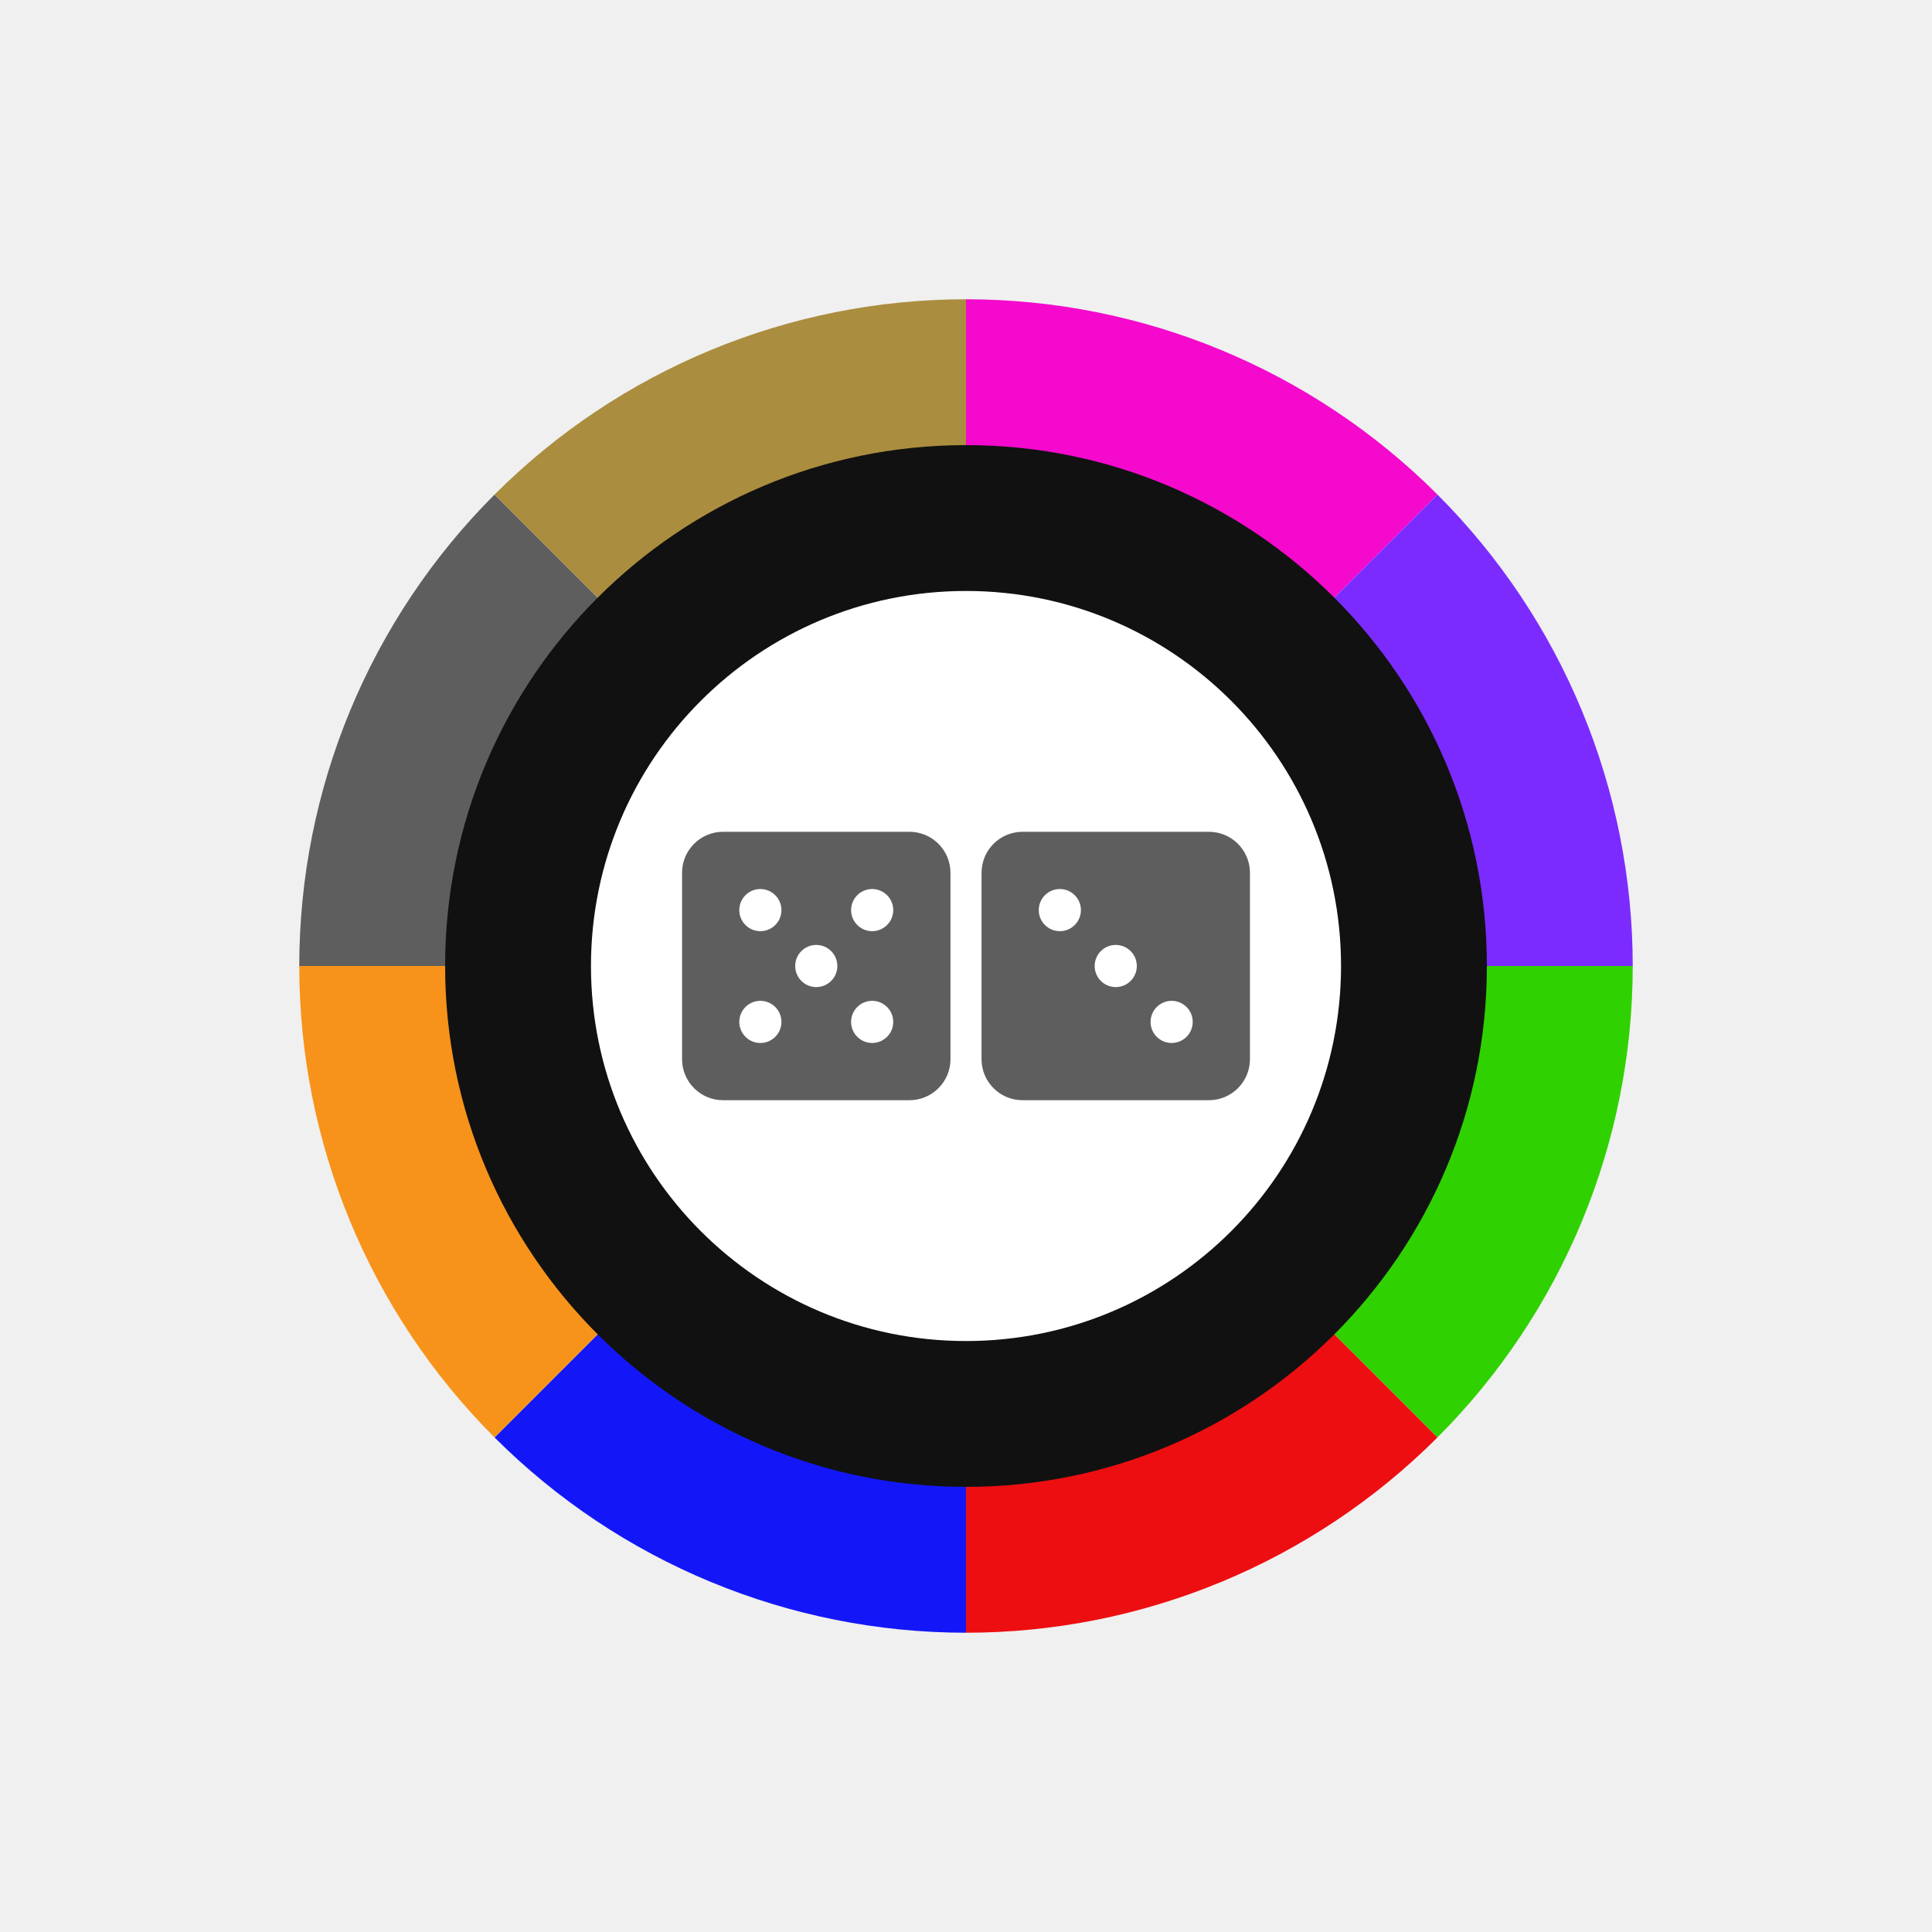
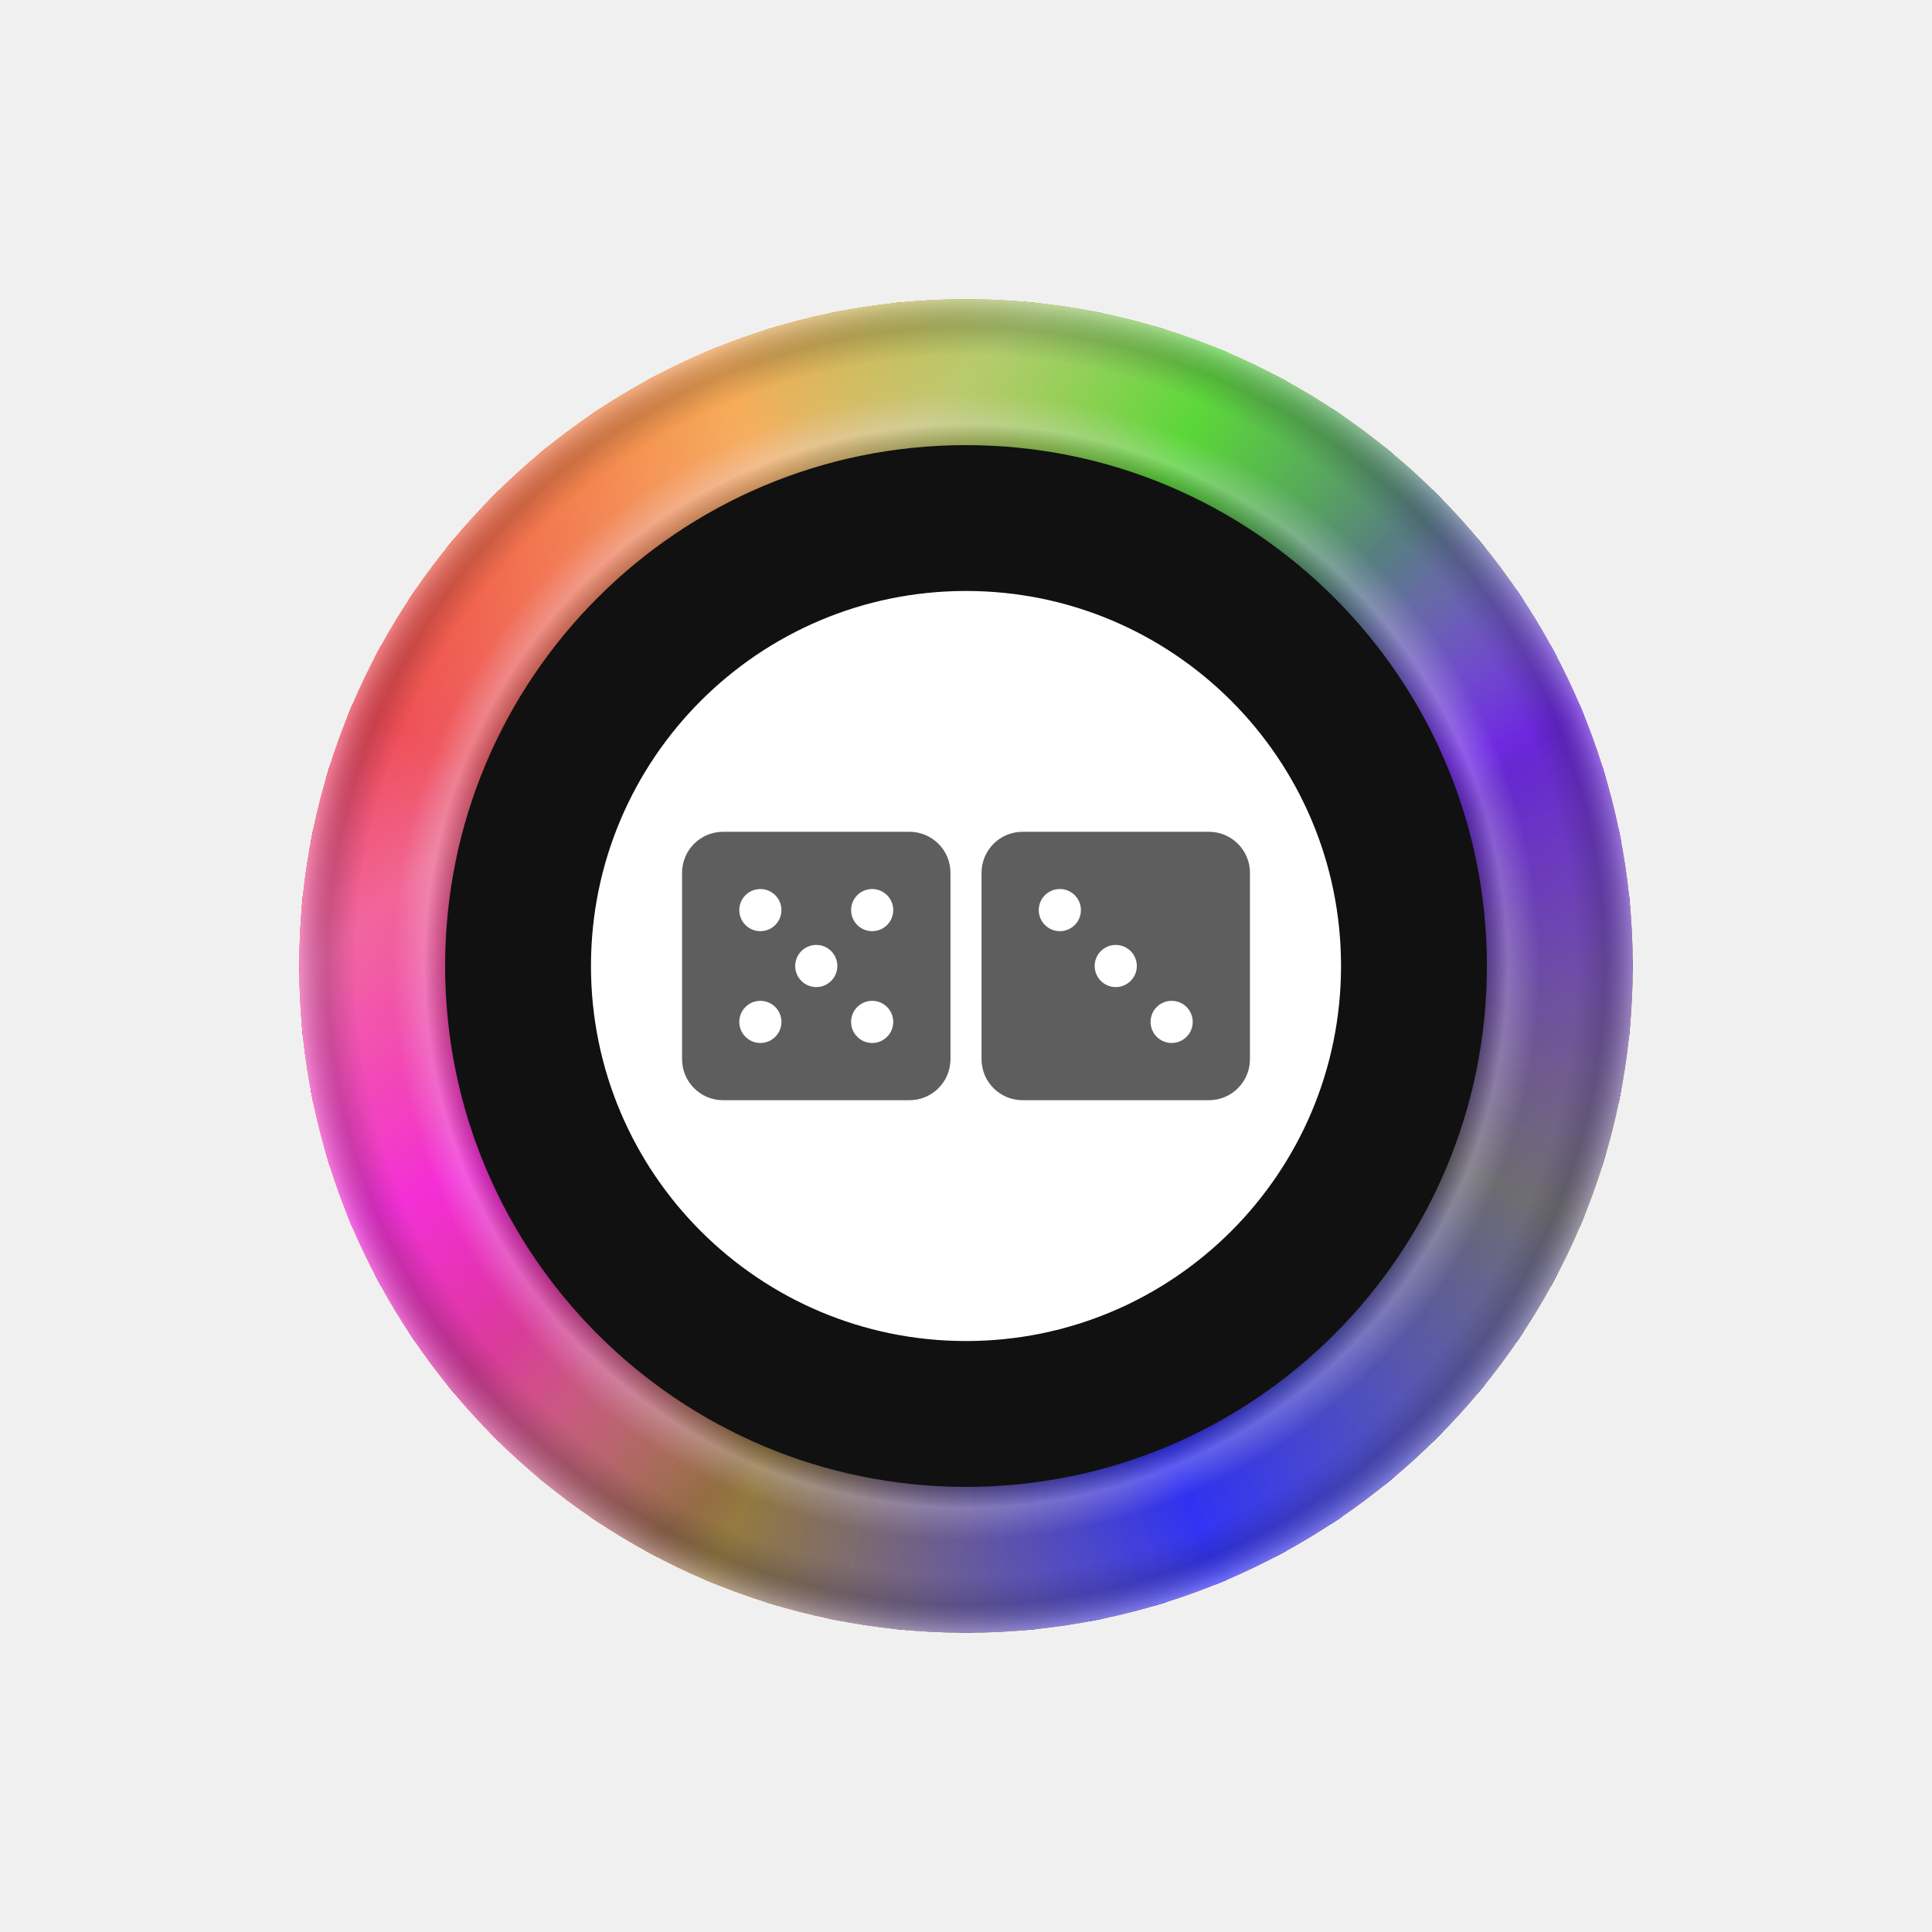
<svg xmlns="http://www.w3.org/2000/svg" viewBox="-51 -51 102 102">
  <g>
-     <g aria-label="Eight equal color segments">
-       <path data-color="pink" fill="#f409cd" d="M 0 0 L 0 -35.2 A 35.2 35.2 0 0 1 24.89 -24.89 Z" />
-       <path data-color="purple" fill="#7c2bff" d="M 0 0 L 24.89 -24.89 A 35.2 35.2 0 0 1 35.2 0 Z" />
-       <path data-color="green" fill="#30d100" d="M 0 0 L 35.2 0 A 35.2 35.2 0 0 1 24.89 24.89 Z" />
-       <path data-color="red" fill="#ed0e11" d="M 0 0 L 24.89 24.89 A 35.2 35.2 0 0 1 0 35.2 Z" />
-       <path data-color="blue" fill="#1317f7" d="M 0 0 L 0 35.2 A 35.2 35.2 0 0 1 -24.89 24.89 Z" />
-       <path data-color="orange" fill="#f7931a" d="M 0 0 L -24.89 24.89 A 35.2 35.2 0 0 1 -35.2 0 Z" />
-       <path data-color="silver" fill="#5e5e5e" d="M 0 0 L -35.2 0 A 35.2 35.2 0 0 1 -24.89 -24.89 Z" />
-       <path data-color="gold" fill="#ab8d3f" d="M 0 0 L -24.89 -24.89 A 35.2 35.2 0 0 1 0 -35.2 Z" />
+     <defs>
+       <clipPath id="prism-disc">
+         <circle r="35.2" />
+       </clipPath>
+       <linearGradient id="prism-0" gradientUnits="userSpaceOnUse" x1="-11.997" y1="-28.964" x2="-9.1" y2="-30">
+         <stop stop-color="#f7931a" />
+         <stop offset="1" stop-color="#de9b17" />
+       </linearGradient>
+       <linearGradient id="prism-1" gradientUnits="userSpaceOnUse" x1="-9.1" y1="-30" x2="-6.116" y2="-30.748">
+         <stop stop-color="#de9b17" />
+         <stop offset="1" stop-color="#c5a314" />
+       </linearGradient>
+       <linearGradient id="prism-2" gradientUnits="userSpaceOnUse" x1="-6.116" y1="-30.748" x2="-3.073" y2="-31.199">
+         <stop stop-color="#c5a314" />
+         <stop offset="1" stop-color="#acaa10" />
+       </linearGradient>
+       <linearGradient id="prism-3" gradientUnits="userSpaceOnUse" x1="-3.073" y1="-31.199" x2="0" y2="-31.35">
+         <stop stop-color="#acaa10" />
+         <stop offset="1" stop-color="#94b20d" />
+       </linearGradient>
+       <linearGradient id="prism-4" gradientUnits="userSpaceOnUse" x1="0" y1="-31.35" x2="3.073" y2="-31.199">
+         <stop stop-color="#94b20d" />
+         <stop offset="1" stop-color="#7bba0a" />
+       </linearGradient>
+       <linearGradient id="prism-5" gradientUnits="userSpaceOnUse" x1="3.073" y1="-31.199" x2="6.116" y2="-30.748">
+         <stop stop-color="#7bba0a" />
+         <stop offset="1" stop-color="#62c207" />
+       </linearGradient>
+       <linearGradient id="prism-6" gradientUnits="userSpaceOnUse" x1="6.116" y1="-30.748" x2="9.1" y2="-30">
+         <stop stop-color="#62c207" />
+         <stop offset="1" stop-color="#49c903" />
+       </linearGradient>
+       <linearGradient id="prism-7" gradientUnits="userSpaceOnUse" x1="9.1" y1="-30" x2="11.997" y2="-28.964">
+         <stop stop-color="#49c903" />
+         <stop offset="1" stop-color="#30d100" />
+       </linearGradient>
+       <linearGradient id="prism-8" gradientUnits="userSpaceOnUse" x1="11.997" y1="-28.964" x2="14.778" y2="-27.648">
+         <stop stop-color="#30d100" />
+         <stop offset="1" stop-color="#3abc20" />
+       </linearGradient>
+       <linearGradient id="prism-9" gradientUnits="userSpaceOnUse" x1="14.778" y1="-27.648" x2="17.417" y2="-26.067">
+         <stop stop-color="#3abc20" />
+         <stop offset="1" stop-color="#43a840" />
+       </linearGradient>
+       <linearGradient id="prism-10" gradientUnits="userSpaceOnUse" x1="17.417" y1="-26.067" x2="19.888" y2="-24.234">
+         <stop stop-color="#43a840" />
+         <stop offset="1" stop-color="#4d9360" />
+       </linearGradient>
+       <linearGradient id="prism-11" gradientUnits="userSpaceOnUse" x1="19.888" y1="-24.234" x2="22.168" y2="-22.168">
+         <stop stop-color="#4d9360" />
+         <stop offset="1" stop-color="#567e80" />
+       </linearGradient>
+       <linearGradient id="prism-12" gradientUnits="userSpaceOnUse" x1="22.168" y1="-22.168" x2="24.234" y2="-19.888">
+         <stop stop-color="#567e80" />
+         <stop offset="1" stop-color="#60699f" />
+       </linearGradient>
+       <linearGradient id="prism-13" gradientUnits="userSpaceOnUse" x1="24.234" y1="-19.888" x2="26.067" y2="-17.417">
+         <stop stop-color="#60699f" />
+         <stop offset="1" stop-color="#6955bf" />
+       </linearGradient>
+       <linearGradient id="prism-14" gradientUnits="userSpaceOnUse" x1="26.067" y1="-17.417" x2="27.648" y2="-14.778">
+         <stop stop-color="#6955bf" />
+         <stop offset="1" stop-color="#7340df" />
+       </linearGradient>
+       <linearGradient id="prism-15" gradientUnits="userSpaceOnUse" x1="27.648" y1="-14.778" x2="28.964" y2="-11.997">
+         <stop stop-color="#7340df" />
+         <stop offset="1" stop-color="#7c2bff" />
+       </linearGradient>
+       <linearGradient id="prism-16" gradientUnits="userSpaceOnUse" x1="28.964" y1="-11.997" x2="30" y2="-9.1">
+         <stop stop-color="#7c2bff" />
+         <stop offset="1" stop-color="#7831eb" />
+       </linearGradient>
+       <linearGradient id="prism-17" gradientUnits="userSpaceOnUse" x1="30" y1="-9.1" x2="30.748" y2="-6.116">
+         <stop stop-color="#7831eb" />
+         <stop offset="1" stop-color="#7538d7" />
+       </linearGradient>
+       <linearGradient id="prism-18" gradientUnits="userSpaceOnUse" x1="30.748" y1="-6.116" x2="31.199" y2="-3.073">
+         <stop stop-color="#7538d7" />
+         <stop offset="1" stop-color="#713ec3" />
+       </linearGradient>
+       <linearGradient id="prism-19" gradientUnits="userSpaceOnUse" x1="31.199" y1="-3.073" x2="31.35" y2="0">
+         <stop stop-color="#713ec3" />
+         <stop offset="1" stop-color="#6d45af" />
+       </linearGradient>
+       <linearGradient id="prism-20" gradientUnits="userSpaceOnUse" x1="31.35" y1="0" x2="31.199" y2="3.073">
+         <stop stop-color="#6d45af" />
+         <stop offset="1" stop-color="#694b9a" />
+       </linearGradient>
+       <linearGradient id="prism-21" gradientUnits="userSpaceOnUse" x1="31.199" y1="3.073" x2="30.748" y2="6.116">
+         <stop stop-color="#694b9a" />
+         <stop offset="1" stop-color="#665186" />
+       </linearGradient>
+       <linearGradient id="prism-22" gradientUnits="userSpaceOnUse" x1="30.748" y1="6.116" x2="30" y2="9.1">
+         <stop stop-color="#665186" />
+         <stop offset="1" stop-color="#625872" />
+       </linearGradient>
+       <linearGradient id="prism-23" gradientUnits="userSpaceOnUse" x1="30" y1="9.1" x2="28.964" y2="11.997">
+         <stop stop-color="#625872" />
+         <stop offset="1" stop-color="#5e5e5e" />
+       </linearGradient>
+       <linearGradient id="prism-24" gradientUnits="userSpaceOnUse" x1="28.964" y1="11.997" x2="27.648" y2="14.778">
+         <stop stop-color="#5e5e5e" />
+         <stop offset="1" stop-color="#555571" />
+       </linearGradient>
+       <linearGradient id="prism-25" gradientUnits="userSpaceOnUse" x1="27.648" y1="14.778" x2="26.067" y2="17.417">
+         <stop stop-color="#555571" />
+         <stop offset="1" stop-color="#4b4c84" />
+       </linearGradient>
+       <linearGradient id="prism-26" gradientUnits="userSpaceOnUse" x1="26.067" y1="17.417" x2="24.234" y2="19.888">
+         <stop stop-color="#4b4c84" />
+         <stop offset="1" stop-color="#424397" />
+       </linearGradient>
+       <linearGradient id="prism-27" gradientUnits="userSpaceOnUse" x1="24.234" y1="19.888" x2="22.168" y2="22.168">
+         <stop stop-color="#424397" />
+         <stop offset="1" stop-color="#393bab" />
+       </linearGradient>
+       <linearGradient id="prism-28" gradientUnits="userSpaceOnUse" x1="22.168" y1="22.168" x2="19.888" y2="24.234">
+         <stop stop-color="#393bab" />
+         <stop offset="1" stop-color="#2f32be" />
+       </linearGradient>
+       <linearGradient id="prism-29" gradientUnits="userSpaceOnUse" x1="19.888" y1="24.234" x2="17.417" y2="26.067">
+         <stop stop-color="#2f32be" />
+         <stop offset="1" stop-color="#2629d1" />
+       </linearGradient>
+       <linearGradient id="prism-30" gradientUnits="userSpaceOnUse" x1="17.417" y1="26.067" x2="14.778" y2="27.648">
+         <stop stop-color="#2629d1" />
+         <stop offset="1" stop-color="#1c20e4" />
+       </linearGradient>
+       <linearGradient id="prism-31" gradientUnits="userSpaceOnUse" x1="14.778" y1="27.648" x2="11.997" y2="28.964">
+         <stop stop-color="#1c20e4" />
+         <stop offset="1" stop-color="#1317f7" />
+       </linearGradient>
+       <linearGradient id="prism-32" gradientUnits="userSpaceOnUse" x1="11.997" y1="28.964" x2="9.1" y2="30">
+         <stop stop-color="#1317f7" />
+         <stop offset="1" stop-color="#2626e0" />
+       </linearGradient>
+       <linearGradient id="prism-33" gradientUnits="userSpaceOnUse" x1="9.1" y1="30" x2="6.116" y2="30.748">
+         <stop stop-color="#2626e0" />
+         <stop offset="1" stop-color="#3935c9" />
+       </linearGradient>
+       <linearGradient id="prism-34" gradientUnits="userSpaceOnUse" x1="6.116" y1="30.748" x2="3.073" y2="31.199">
+         <stop stop-color="#3935c9" />
+         <stop offset="1" stop-color="#4c43b2" />
+       </linearGradient>
+       <linearGradient id="prism-35" gradientUnits="userSpaceOnUse" x1="3.073" y1="31.199" x2="0" y2="31.35">
+         <stop stop-color="#4c43b2" />
+         <stop offset="1" stop-color="#5f529b" />
+       </linearGradient>
+       <linearGradient id="prism-36" gradientUnits="userSpaceOnUse" x1="0" y1="31.35" x2="-3.073" y2="31.199">
+         <stop stop-color="#5f529b" />
+         <stop offset="1" stop-color="#726184" />
+       </linearGradient>
+       <linearGradient id="prism-37" gradientUnits="userSpaceOnUse" x1="-3.073" y1="31.199" x2="-6.116" y2="30.748">
+         <stop stop-color="#726184" />
+         <stop offset="1" stop-color="#85706d" />
+       </linearGradient>
+       <linearGradient id="prism-38" gradientUnits="userSpaceOnUse" x1="-6.116" y1="30.748" x2="-9.1" y2="30">
+         <stop stop-color="#85706d" />
+         <stop offset="1" stop-color="#987e56" />
+       </linearGradient>
+       <linearGradient id="prism-39" gradientUnits="userSpaceOnUse" x1="-9.1" y1="30" x2="-11.997" y2="28.964">
+         <stop stop-color="#987e56" />
+         <stop offset="1" stop-color="#ab8d3f" />
+       </linearGradient>
+       <linearGradient id="prism-40" gradientUnits="userSpaceOnUse" x1="-11.997" y1="28.964" x2="-14.778" y2="27.648">
+         <stop stop-color="#ab8d3f" />
+         <stop offset="1" stop-color="#b47d51" />
+       </linearGradient>
+       <linearGradient id="prism-41" gradientUnits="userSpaceOnUse" x1="-14.778" y1="27.648" x2="-17.417" y2="26.067">
+         <stop stop-color="#b47d51" />
+         <stop offset="1" stop-color="#bd6c63" />
+       </linearGradient>
+       <linearGradient id="prism-42" gradientUnits="userSpaceOnUse" x1="-17.417" y1="26.067" x2="-19.888" y2="24.234">
+         <stop stop-color="#bd6c63" />
+         <stop offset="1" stop-color="#c65c74" />
+       </linearGradient>
+       <linearGradient id="prism-43" gradientUnits="userSpaceOnUse" x1="-19.888" y1="24.234" x2="-22.168" y2="22.168">
+         <stop stop-color="#c65c74" />
+         <stop offset="1" stop-color="#d04b86" />
+       </linearGradient>
+       <linearGradient id="prism-44" gradientUnits="userSpaceOnUse" x1="-22.168" y1="22.168" x2="-24.234" y2="19.888">
+         <stop stop-color="#d04b86" />
+         <stop offset="1" stop-color="#d93b98" />
+       </linearGradient>
+       <linearGradient id="prism-45" gradientUnits="userSpaceOnUse" x1="-24.234" y1="19.888" x2="-26.067" y2="17.417">
+         <stop stop-color="#d93b98" />
+         <stop offset="1" stop-color="#e22aaa" />
+       </linearGradient>
+       <linearGradient id="prism-46" gradientUnits="userSpaceOnUse" x1="-26.067" y1="17.417" x2="-27.648" y2="14.778">
+         <stop stop-color="#e22aaa" />
+         <stop offset="1" stop-color="#eb1abb" />
+       </linearGradient>
+       <linearGradient id="prism-47" gradientUnits="userSpaceOnUse" x1="-27.648" y1="14.778" x2="-28.964" y2="11.997">
+         <stop stop-color="#eb1abb" />
+         <stop offset="1" stop-color="#f409cd" />
+       </linearGradient>
+       <linearGradient id="prism-48" gradientUnits="userSpaceOnUse" x1="-28.964" y1="11.997" x2="-30" y2="9.1">
+         <stop stop-color="#f409cd" />
+         <stop offset="1" stop-color="#f30ab6" />
+       </linearGradient>
+       <linearGradient id="prism-49" gradientUnits="userSpaceOnUse" x1="-30" y1="9.1" x2="-30.748" y2="6.116">
+         <stop stop-color="#f30ab6" />
+         <stop offset="1" stop-color="#f20a9e" />
+       </linearGradient>
+       <linearGradient id="prism-50" gradientUnits="userSpaceOnUse" x1="-30.748" y1="6.116" x2="-31.199" y2="3.073">
+         <stop stop-color="#f20a9e" />
+         <stop offset="1" stop-color="#f10b87" />
+       </linearGradient>
+       <linearGradient id="prism-51" gradientUnits="userSpaceOnUse" x1="-31.199" y1="3.073" x2="-31.35" y2="0">
+         <stop stop-color="#f10b87" />
+         <stop offset="1" stop-color="#f10c6f" />
+       </linearGradient>
+       <linearGradient id="prism-52" gradientUnits="userSpaceOnUse" x1="-31.35" y1="0" x2="-31.199" y2="-3.073">
+         <stop stop-color="#f10c6f" />
+         <stop offset="1" stop-color="#f00c58" />
+       </linearGradient>
+       <linearGradient id="prism-53" gradientUnits="userSpaceOnUse" x1="-31.199" y1="-3.073" x2="-30.748" y2="-6.116">
+         <stop stop-color="#f00c58" />
+         <stop offset="1" stop-color="#ef0d40" />
+       </linearGradient>
+       <linearGradient id="prism-54" gradientUnits="userSpaceOnUse" x1="-30.748" y1="-6.116" x2="-30" y2="-9.1">
+         <stop stop-color="#ef0d40" />
+         <stop offset="1" stop-color="#ee0d29" />
+       </linearGradient>
+       <linearGradient id="prism-55" gradientUnits="userSpaceOnUse" x1="-30" y1="-9.1" x2="-28.964" y2="-11.997">
+         <stop stop-color="#ee0d29" />
+         <stop offset="1" stop-color="#ed0e11" />
+       </linearGradient>
+       <linearGradient id="prism-56" gradientUnits="userSpaceOnUse" x1="-28.964" y1="-11.997" x2="-27.648" y2="-14.778">
+         <stop stop-color="#ed0e11" />
+         <stop offset="1" stop-color="#ee1f12" />
+       </linearGradient>
+       <linearGradient id="prism-57" gradientUnits="userSpaceOnUse" x1="-27.648" y1="-14.778" x2="-26.067" y2="-17.417">
+         <stop stop-color="#ee1f12" />
+         <stop offset="1" stop-color="#f02f13" />
+       </linearGradient>
+       <linearGradient id="prism-58" gradientUnits="userSpaceOnUse" x1="-26.067" y1="-17.417" x2="-24.234" y2="-19.888">
+         <stop stop-color="#f02f13" />
+         <stop offset="1" stop-color="#f14014" />
+       </linearGradient>
+       <linearGradient id="prism-59" gradientUnits="userSpaceOnUse" x1="-24.234" y1="-19.888" x2="-22.168" y2="-22.168">
+         <stop stop-color="#f14014" />
+         <stop offset="1" stop-color="#f25116" />
+       </linearGradient>
+       <linearGradient id="prism-60" gradientUnits="userSpaceOnUse" x1="-22.168" y1="-22.168" x2="-19.888" y2="-24.234">
+         <stop stop-color="#f25116" />
+         <stop offset="1" stop-color="#f36117" />
+       </linearGradient>
+       <linearGradient id="prism-61" gradientUnits="userSpaceOnUse" x1="-19.888" y1="-24.234" x2="-17.417" y2="-26.067">
+         <stop stop-color="#f36117" />
+         <stop offset="1" stop-color="#f57218" />
+       </linearGradient>
+       <linearGradient id="prism-62" gradientUnits="userSpaceOnUse" x1="-17.417" y1="-26.067" x2="-14.778" y2="-27.648">
+         <stop stop-color="#f57218" />
+         <stop offset="1" stop-color="#f68219" />
+       </linearGradient>
+       <linearGradient id="prism-63" gradientUnits="userSpaceOnUse" x1="-14.778" y1="-27.648" x2="-11.997" y2="-28.964">
+         <stop stop-color="#f68219" />
+         <stop offset="1" stop-color="#f7931a" />
+       </linearGradient>
+       <radialGradient id="prism-bevel" gradientUnits="userSpaceOnUse" cx="0" cy="0" r="51">
+         <stop offset=".539" stop-color="#11101c" stop-opacity=".22" />
+         <stop offset=".561" stop-color="#ece4ff" stop-opacity=".25" />
+         <stop offset=".594" stop-color="#ece4ff" stop-opacity="0" />
+         <stop offset=".632" stop-color="#100d21" stop-opacity="0" />
+         <stop offset=".661" stop-color="#100d21" stop-opacity=".17" />
+         <stop offset=".69" stop-color="#e8e0ff" stop-opacity=".32" />
+       </radialGradient>
+       <linearGradient id="prism-reflection" gradientUnits="userSpaceOnUse" x1="-48.19" y1="-53.52" x2="48.19" y2="53.52">
+         <stop offset=".18" stop-color="#f3edff" stop-opacity="0" />
+         <stop offset=".34" stop-color="#f3edff" stop-opacity=".4" />
+         <stop offset=".49" stop-color="#f3edff" stop-opacity="0" />
+         <stop offset=".58" stop-color="#110b29" stop-opacity=".18" />
+         <stop offset=".73" stop-color="#efe4ff" stop-opacity=".16" />
+         <stop offset=".88" stop-color="#efe4ff" stop-opacity="0" />
+       </linearGradient>
+     </defs>
+     <g aria-label="Prism chrome wild ring" clip-path="url(#prism-disc)">
+       <circle r="35.2" fill="#f7931a" />
+       <path data-color="orange" fill="url(#prism-0)" stroke="url(#prism-0)" stroke-width="0.7" d="M0 0 L-13.777 -33.26 A36 36 0 0 1 -10.45 -34.45 Z" />
+       <path fill="url(#prism-1)" stroke="url(#prism-1)" stroke-width="0.7" d="M0 0 L-10.45 -34.45 A36 36 0 0 1 -7.023 -35.308 Z" />
+       <path fill="url(#prism-2)" stroke="url(#prism-2)" stroke-width="0.7" d="M0 0 L-7.023 -35.308 A36 36 0 0 1 -3.529 -35.827 Z" />
+       <path fill="url(#prism-3)" stroke="url(#prism-3)" stroke-width="0.7" d="M0 0 L-3.529 -35.827 A36 36 0 0 1 0 -36 Z" />
+       <path fill="url(#prism-4)" stroke="url(#prism-4)" stroke-width="0.7" d="M0 0 L0 -36 A36 36 0 0 1 3.529 -35.827 Z" />
+       <path fill="url(#prism-5)" stroke="url(#prism-5)" stroke-width="0.7" d="M0 0 L3.529 -35.827 A36 36 0 0 1 7.023 -35.308 Z" />
+       <path fill="url(#prism-6)" stroke="url(#prism-6)" stroke-width="0.7" d="M0 0 L7.023 -35.308 A36 36 0 0 1 10.45 -34.45 Z" />
+       <path fill="url(#prism-7)" stroke="url(#prism-7)" stroke-width="0.7" d="M0 0 L10.45 -34.45 A36 36 0 0 1 13.777 -33.26 Z" />
+       <path data-color="green" fill="url(#prism-8)" stroke="url(#prism-8)" stroke-width="0.7" d="M0 0 L13.777 -33.26 A36 36 0 0 1 16.97 -31.749 Z" />
+       <path fill="url(#prism-9)" stroke="url(#prism-9)" stroke-width="0.7" d="M0 0 L16.97 -31.749 A36 36 0 0 1 20.001 -29.933 Z" />
+       <path fill="url(#prism-10)" stroke="url(#prism-10)" stroke-width="0.7" d="M0 0 L20.001 -29.933 A36 36 0 0 1 22.838 -27.828 Z" />
+       <path fill="url(#prism-11)" stroke="url(#prism-11)" stroke-width="0.7" d="M0 0 L22.838 -27.828 A36 36 0 0 1 25.456 -25.456 Z" />
+       <path fill="url(#prism-12)" stroke="url(#prism-12)" stroke-width="0.7" d="M0 0 L25.456 -25.456 A36 36 0 0 1 27.828 -22.838 Z" />
+       <path fill="url(#prism-13)" stroke="url(#prism-13)" stroke-width="0.7" d="M0 0 L27.828 -22.838 A36 36 0 0 1 29.933 -20.001 Z" />
+       <path fill="url(#prism-14)" stroke="url(#prism-14)" stroke-width="0.7" d="M0 0 L29.933 -20.001 A36 36 0 0 1 31.749 -16.97 Z" />
+       <path fill="url(#prism-15)" stroke="url(#prism-15)" stroke-width="0.7" d="M0 0 L31.749 -16.97 A36 36 0 0 1 33.26 -13.777 Z" />
+       <path data-color="purple" fill="url(#prism-16)" stroke="url(#prism-16)" stroke-width="0.7" d="M0 0 L33.26 -13.777 A36 36 0 0 1 34.45 -10.45 Z" />
+       <path fill="url(#prism-17)" stroke="url(#prism-17)" stroke-width="0.7" d="M0 0 L34.45 -10.45 A36 36 0 0 1 35.308 -7.023 Z" />
+       <path fill="url(#prism-18)" stroke="url(#prism-18)" stroke-width="0.7" d="M0 0 L35.308 -7.023 A36 36 0 0 1 35.827 -3.529 Z" />
+       <path fill="url(#prism-19)" stroke="url(#prism-19)" stroke-width="0.7" d="M0 0 L35.827 -3.529 A36 36 0 0 1 36 0 Z" />
+       <path fill="url(#prism-20)" stroke="url(#prism-20)" stroke-width="0.7" d="M0 0 L36 0 A36 36 0 0 1 35.827 3.529 Z" />
+       <path fill="url(#prism-21)" stroke="url(#prism-21)" stroke-width="0.7" d="M0 0 L35.827 3.529 A36 36 0 0 1 35.308 7.023 Z" />
+       <path fill="url(#prism-22)" stroke="url(#prism-22)" stroke-width="0.7" d="M0 0 L35.308 7.023 A36 36 0 0 1 34.45 10.45 Z" />
+       <path fill="url(#prism-23)" stroke="url(#prism-23)" stroke-width="0.7" d="M0 0 L34.45 10.45 A36 36 0 0 1 33.26 13.777 Z" />
+       <path data-color="silver" fill="url(#prism-24)" stroke="url(#prism-24)" stroke-width="0.7" d="M0 0 L33.26 13.777 A36 36 0 0 1 31.749 16.97 Z" />
+       <path fill="url(#prism-25)" stroke="url(#prism-25)" stroke-width="0.7" d="M0 0 L31.749 16.97 A36 36 0 0 1 29.933 20.001 Z" />
+       <path fill="url(#prism-26)" stroke="url(#prism-26)" stroke-width="0.7" d="M0 0 L29.933 20.001 A36 36 0 0 1 27.828 22.838 Z" />
+       <path fill="url(#prism-27)" stroke="url(#prism-27)" stroke-width="0.7" d="M0 0 L27.828 22.838 A36 36 0 0 1 25.456 25.456 Z" />
+       <path fill="url(#prism-28)" stroke="url(#prism-28)" stroke-width="0.7" d="M0 0 L25.456 25.456 A36 36 0 0 1 22.838 27.828 Z" />
+       <path fill="url(#prism-29)" stroke="url(#prism-29)" stroke-width="0.7" d="M0 0 L22.838 27.828 A36 36 0 0 1 20.001 29.933 Z" />
+       <path fill="url(#prism-30)" stroke="url(#prism-30)" stroke-width="0.7" d="M0 0 L20.001 29.933 A36 36 0 0 1 16.97 31.749 Z" />
+       <path fill="url(#prism-31)" stroke="url(#prism-31)" stroke-width="0.7" d="M0 0 L16.97 31.749 A36 36 0 0 1 13.777 33.26 Z" />
+       <path data-color="blue" fill="url(#prism-32)" stroke="url(#prism-32)" stroke-width="0.7" d="M0 0 L13.777 33.26 A36 36 0 0 1 10.45 34.45 Z" />
+       <path fill="url(#prism-33)" stroke="url(#prism-33)" stroke-width="0.7" d="M0 0 L10.45 34.45 A36 36 0 0 1 7.023 35.308 Z" />
+       <path fill="url(#prism-34)" stroke="url(#prism-34)" stroke-width="0.7" d="M0 0 L7.023 35.308 A36 36 0 0 1 3.529 35.827 Z" />
+       <path fill="url(#prism-35)" stroke="url(#prism-35)" stroke-width="0.7" d="M0 0 L3.529 35.827 A36 36 0 0 1 0 36 Z" />
+       <path fill="url(#prism-36)" stroke="url(#prism-36)" stroke-width="0.7" d="M0 0 L0 36 A36 36 0 0 1 -3.529 35.827 Z" />
+       <path fill="url(#prism-37)" stroke="url(#prism-37)" stroke-width="0.7" d="M0 0 L-3.529 35.827 A36 36 0 0 1 -7.023 35.308 Z" />
+       <path fill="url(#prism-38)" stroke="url(#prism-38)" stroke-width="0.7" d="M0 0 L-7.023 35.308 A36 36 0 0 1 -10.45 34.45 Z" />
+       <path fill="url(#prism-39)" stroke="url(#prism-39)" stroke-width="0.7" d="M0 0 L-10.45 34.45 A36 36 0 0 1 -13.777 33.26 Z" />
+       <path data-color="gold" fill="url(#prism-40)" stroke="url(#prism-40)" stroke-width="0.7" d="M0 0 L-13.777 33.26 A36 36 0 0 1 -16.97 31.749 Z" />
+       <path fill="url(#prism-41)" stroke="url(#prism-41)" stroke-width="0.7" d="M0 0 L-16.97 31.749 A36 36 0 0 1 -20.001 29.933 Z" />
+       <path fill="url(#prism-42)" stroke="url(#prism-42)" stroke-width="0.7" d="M0 0 L-20.001 29.933 A36 36 0 0 1 -22.838 27.828 Z" />
+       <path fill="url(#prism-43)" stroke="url(#prism-43)" stroke-width="0.7" d="M0 0 L-22.838 27.828 A36 36 0 0 1 -25.456 25.456 Z" />
+       <path fill="url(#prism-44)" stroke="url(#prism-44)" stroke-width="0.7" d="M0 0 L-25.456 25.456 A36 36 0 0 1 -27.828 22.838 Z" />
+       <path fill="url(#prism-45)" stroke="url(#prism-45)" stroke-width="0.7" d="M0 0 L-27.828 22.838 A36 36 0 0 1 -29.933 20.001 Z" />
+       <path fill="url(#prism-46)" stroke="url(#prism-46)" stroke-width="0.7" d="M0 0 L-29.933 20.001 A36 36 0 0 1 -31.749 16.97 Z" />
+       <path fill="url(#prism-47)" stroke="url(#prism-47)" stroke-width="0.7" d="M0 0 L-31.749 16.97 A36 36 0 0 1 -33.26 13.777 Z" />
+       <path data-color="pink" fill="url(#prism-48)" stroke="url(#prism-48)" stroke-width="0.7" d="M0 0 L-33.26 13.777 A36 36 0 0 1 -34.45 10.45 Z" />
+       <path fill="url(#prism-49)" stroke="url(#prism-49)" stroke-width="0.7" d="M0 0 L-34.45 10.45 A36 36 0 0 1 -35.308 7.023 Z" />
+       <path fill="url(#prism-50)" stroke="url(#prism-50)" stroke-width="0.7" d="M0 0 L-35.308 7.023 A36 36 0 0 1 -35.827 3.529 Z" />
+       <path fill="url(#prism-51)" stroke="url(#prism-51)" stroke-width="0.7" d="M0 0 L-35.827 3.529 A36 36 0 0 1 -36 0 Z" />
+       <path fill="url(#prism-52)" stroke="url(#prism-52)" stroke-width="0.7" d="M0 0 L-36 0 A36 36 0 0 1 -35.827 -3.529 Z" />
+       <path fill="url(#prism-53)" stroke="url(#prism-53)" stroke-width="0.7" d="M0 0 L-35.827 -3.529 A36 36 0 0 1 -35.308 -7.023 Z" />
+       <path fill="url(#prism-54)" stroke="url(#prism-54)" stroke-width="0.7" d="M0 0 L-35.308 -7.023 A36 36 0 0 1 -34.45 -10.45 Z" />
+       <path fill="url(#prism-55)" stroke="url(#prism-55)" stroke-width="0.7" d="M0 0 L-34.45 -10.45 A36 36 0 0 1 -33.26 -13.777 Z" />
+       <path data-color="red" fill="url(#prism-56)" stroke="url(#prism-56)" stroke-width="0.7" d="M0 0 L-33.26 -13.777 A36 36 0 0 1 -31.749 -16.97 Z" />
+       <path fill="url(#prism-57)" stroke="url(#prism-57)" stroke-width="0.7" d="M0 0 L-31.749 -16.97 A36 36 0 0 1 -29.933 -20.001 Z" />
+       <path fill="url(#prism-58)" stroke="url(#prism-58)" stroke-width="0.7" d="M0 0 L-29.933 -20.001 A36 36 0 0 1 -27.828 -22.838 Z" />
+       <path fill="url(#prism-59)" stroke="url(#prism-59)" stroke-width="0.7" d="M0 0 L-27.828 -22.838 A36 36 0 0 1 -25.456 -25.456 Z" />
+       <path fill="url(#prism-60)" stroke="url(#prism-60)" stroke-width="0.7" d="M0 0 L-25.456 -25.456 A36 36 0 0 1 -22.838 -27.828 Z" />
+       <path fill="url(#prism-61)" stroke="url(#prism-61)" stroke-width="0.7" d="M0 0 L-22.838 -27.828 A36 36 0 0 1 -20.001 -29.933 Z" />
+       <path fill="url(#prism-62)" stroke="url(#prism-62)" stroke-width="0.7" d="M0 0 L-20.001 -29.933 A36 36 0 0 1 -16.97 -31.749 Z" />
+       <path fill="url(#prism-63)" stroke="url(#prism-63)" stroke-width="0.7" d="M0 0 L-16.97 -31.749 A36 36 0 0 1 -13.777 -33.26 Z" />
+       <circle r="35.2" fill="url(#prism-reflection)" />
+       <circle r="35.2" fill="url(#prism-bevel)" />
    </g>
    <circle cx="0" cy="0" r="27.5" fill="#111" />
    <circle cx="0" cy="0" r="19.8" fill="#fff" />
    <g transform="matrix(0.060618 0 0 0.060618 -15.518 -15.518)">
      <g fill="#5e5e5e" stroke="#5e5e5e" style="vector-effect:non-scaling-stroke">
        <g transform="translate(0 130.4151) scale(1.932075)">
          <g id="ico">
            <rect width="120" height="120" x="5" y="5" rx="18" />
            <circle cx="39.8" cy="39.8" r="10" fill="#fff" />
            <circle cx="90.2" cy="39.8" r="10" fill="#fff" />
            <circle cx="65" cy="65" r="10" fill="#fff" />
            <circle cx="39.8" cy="90.2" r="10" fill="#fff" />
            <circle cx="90.2" cy="90.2" r="10" fill="#fff" />
            <rect width="120" height="120" x="140" y="5" rx="18" />
            <circle cx="174.8" cy="39.8" r="10" fill="#fff" />
            <circle cx="200" cy="65" r="10" fill="#fff" />
            <circle cx="225.2" cy="90.2" r="10" fill="#fff" />
          </g>
        </g>
      </g>
    </g>
  </g>
</svg>
